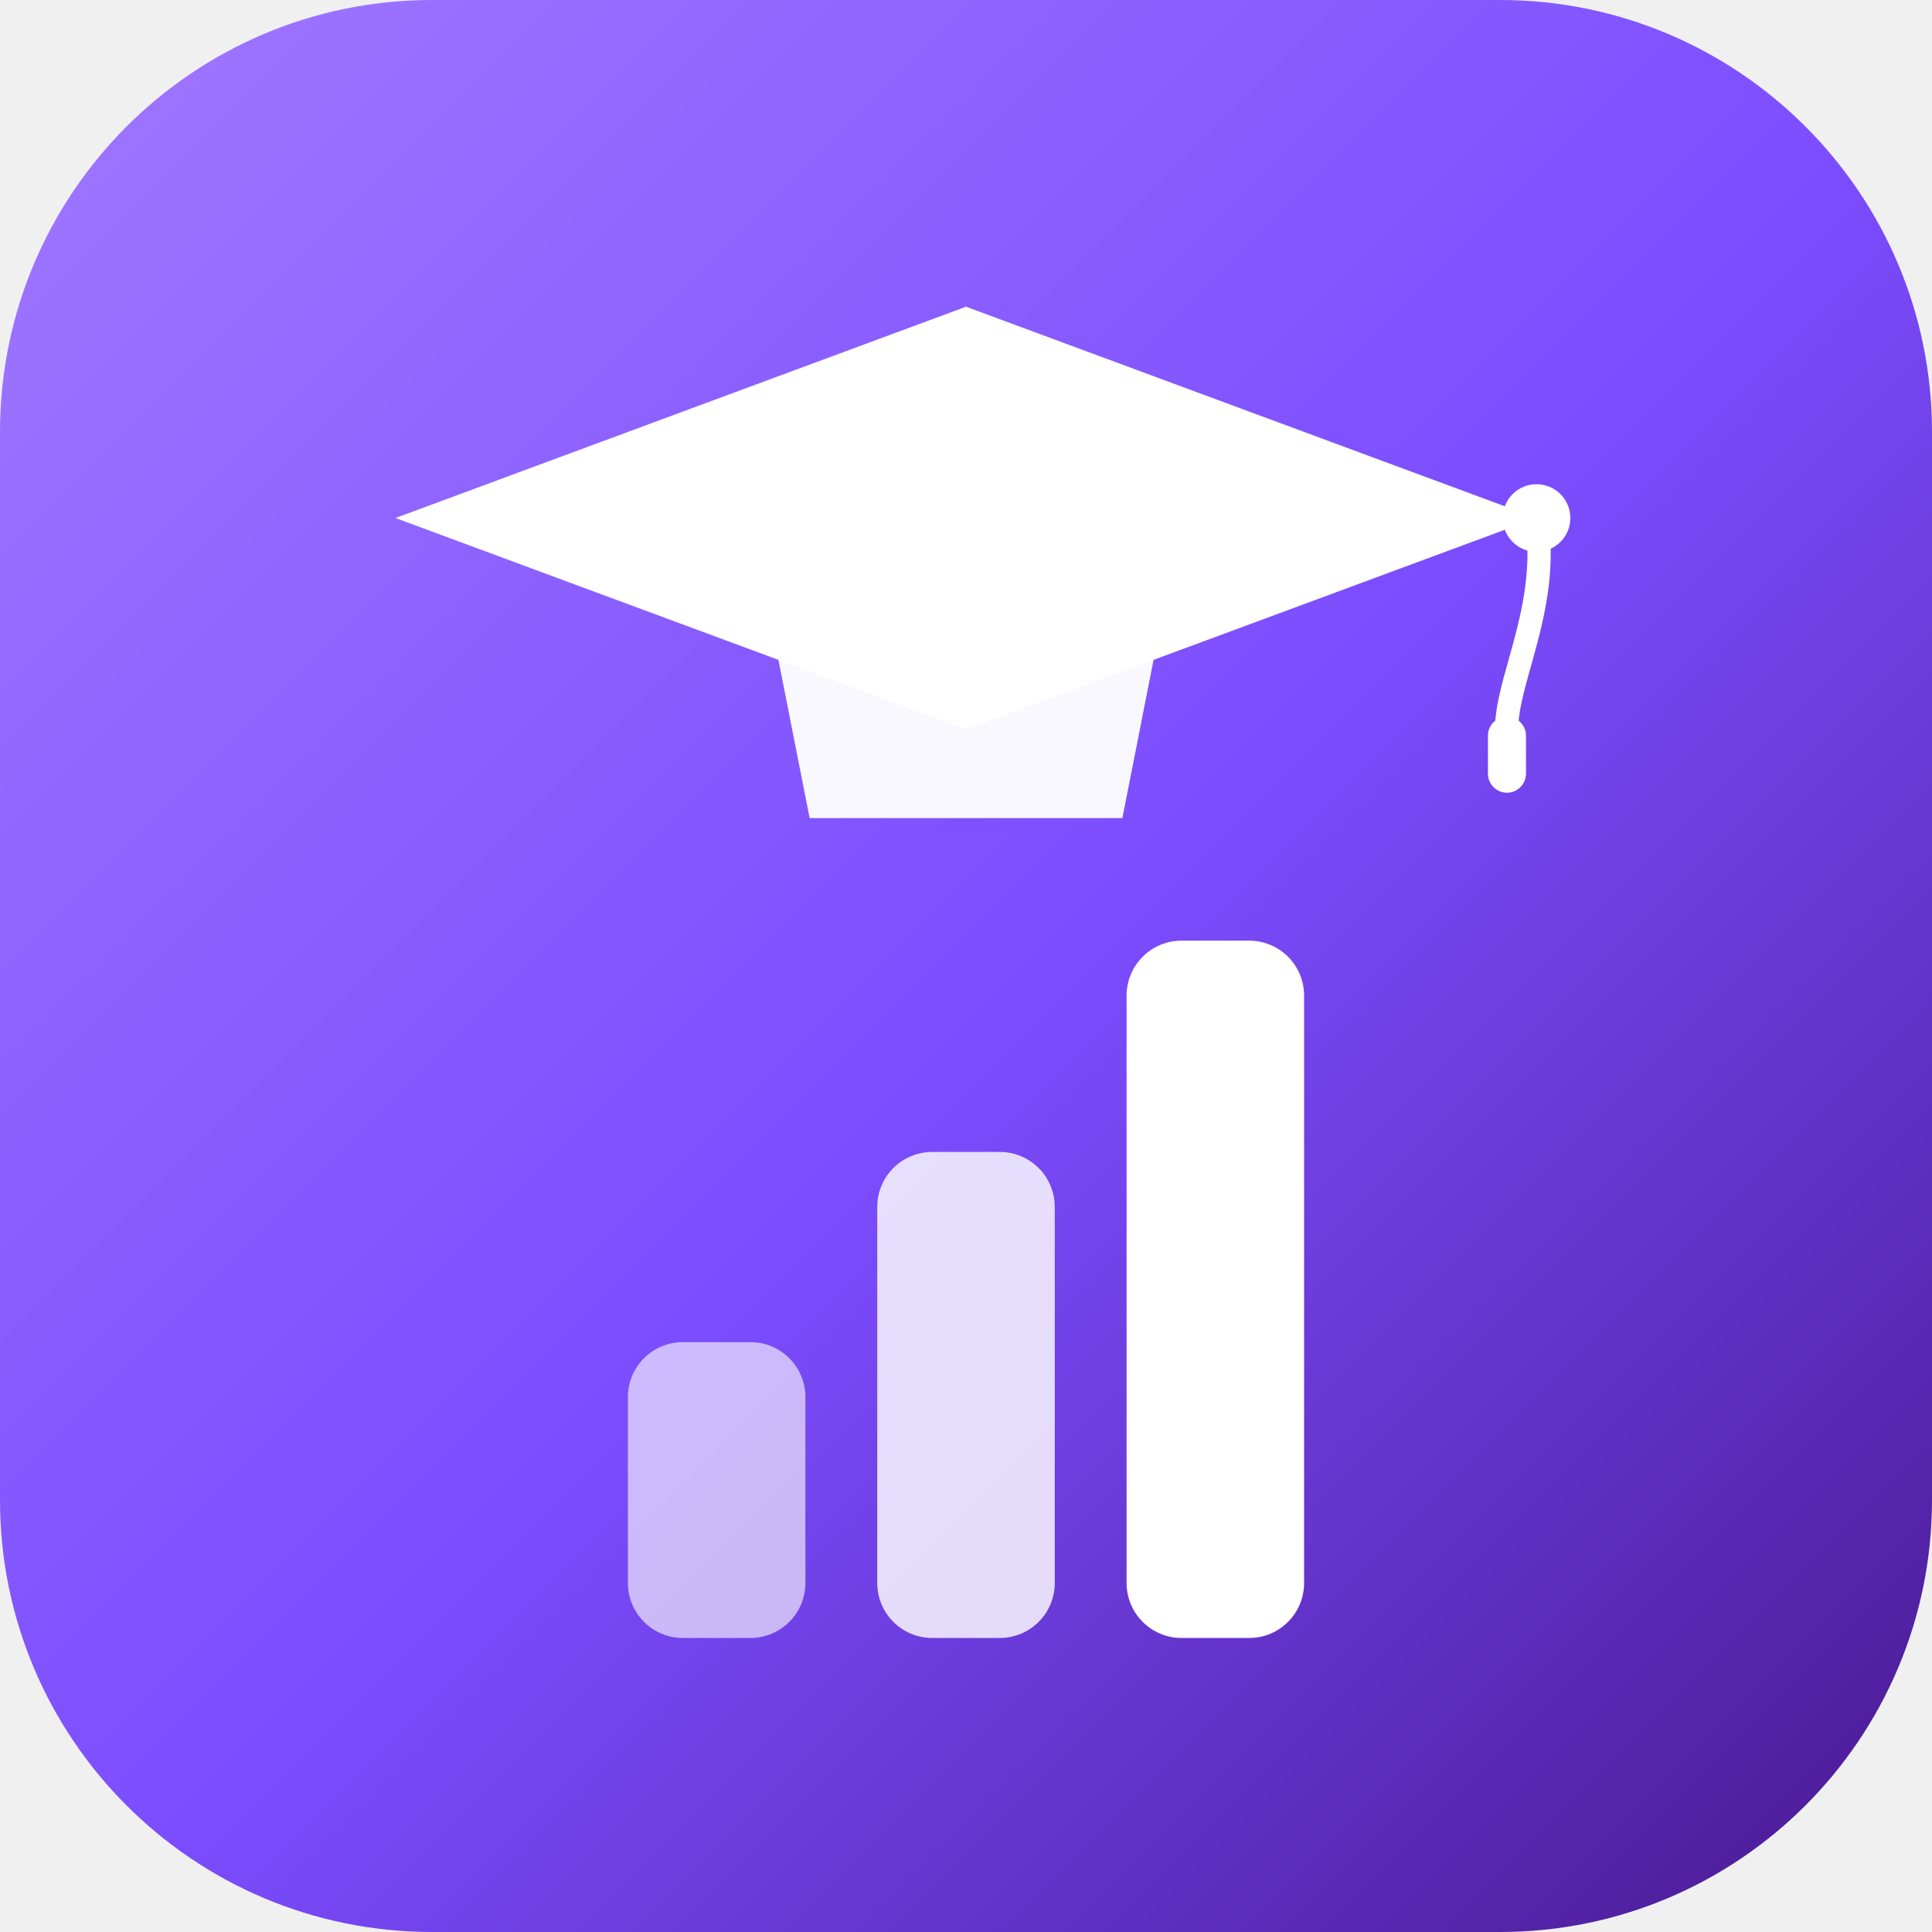
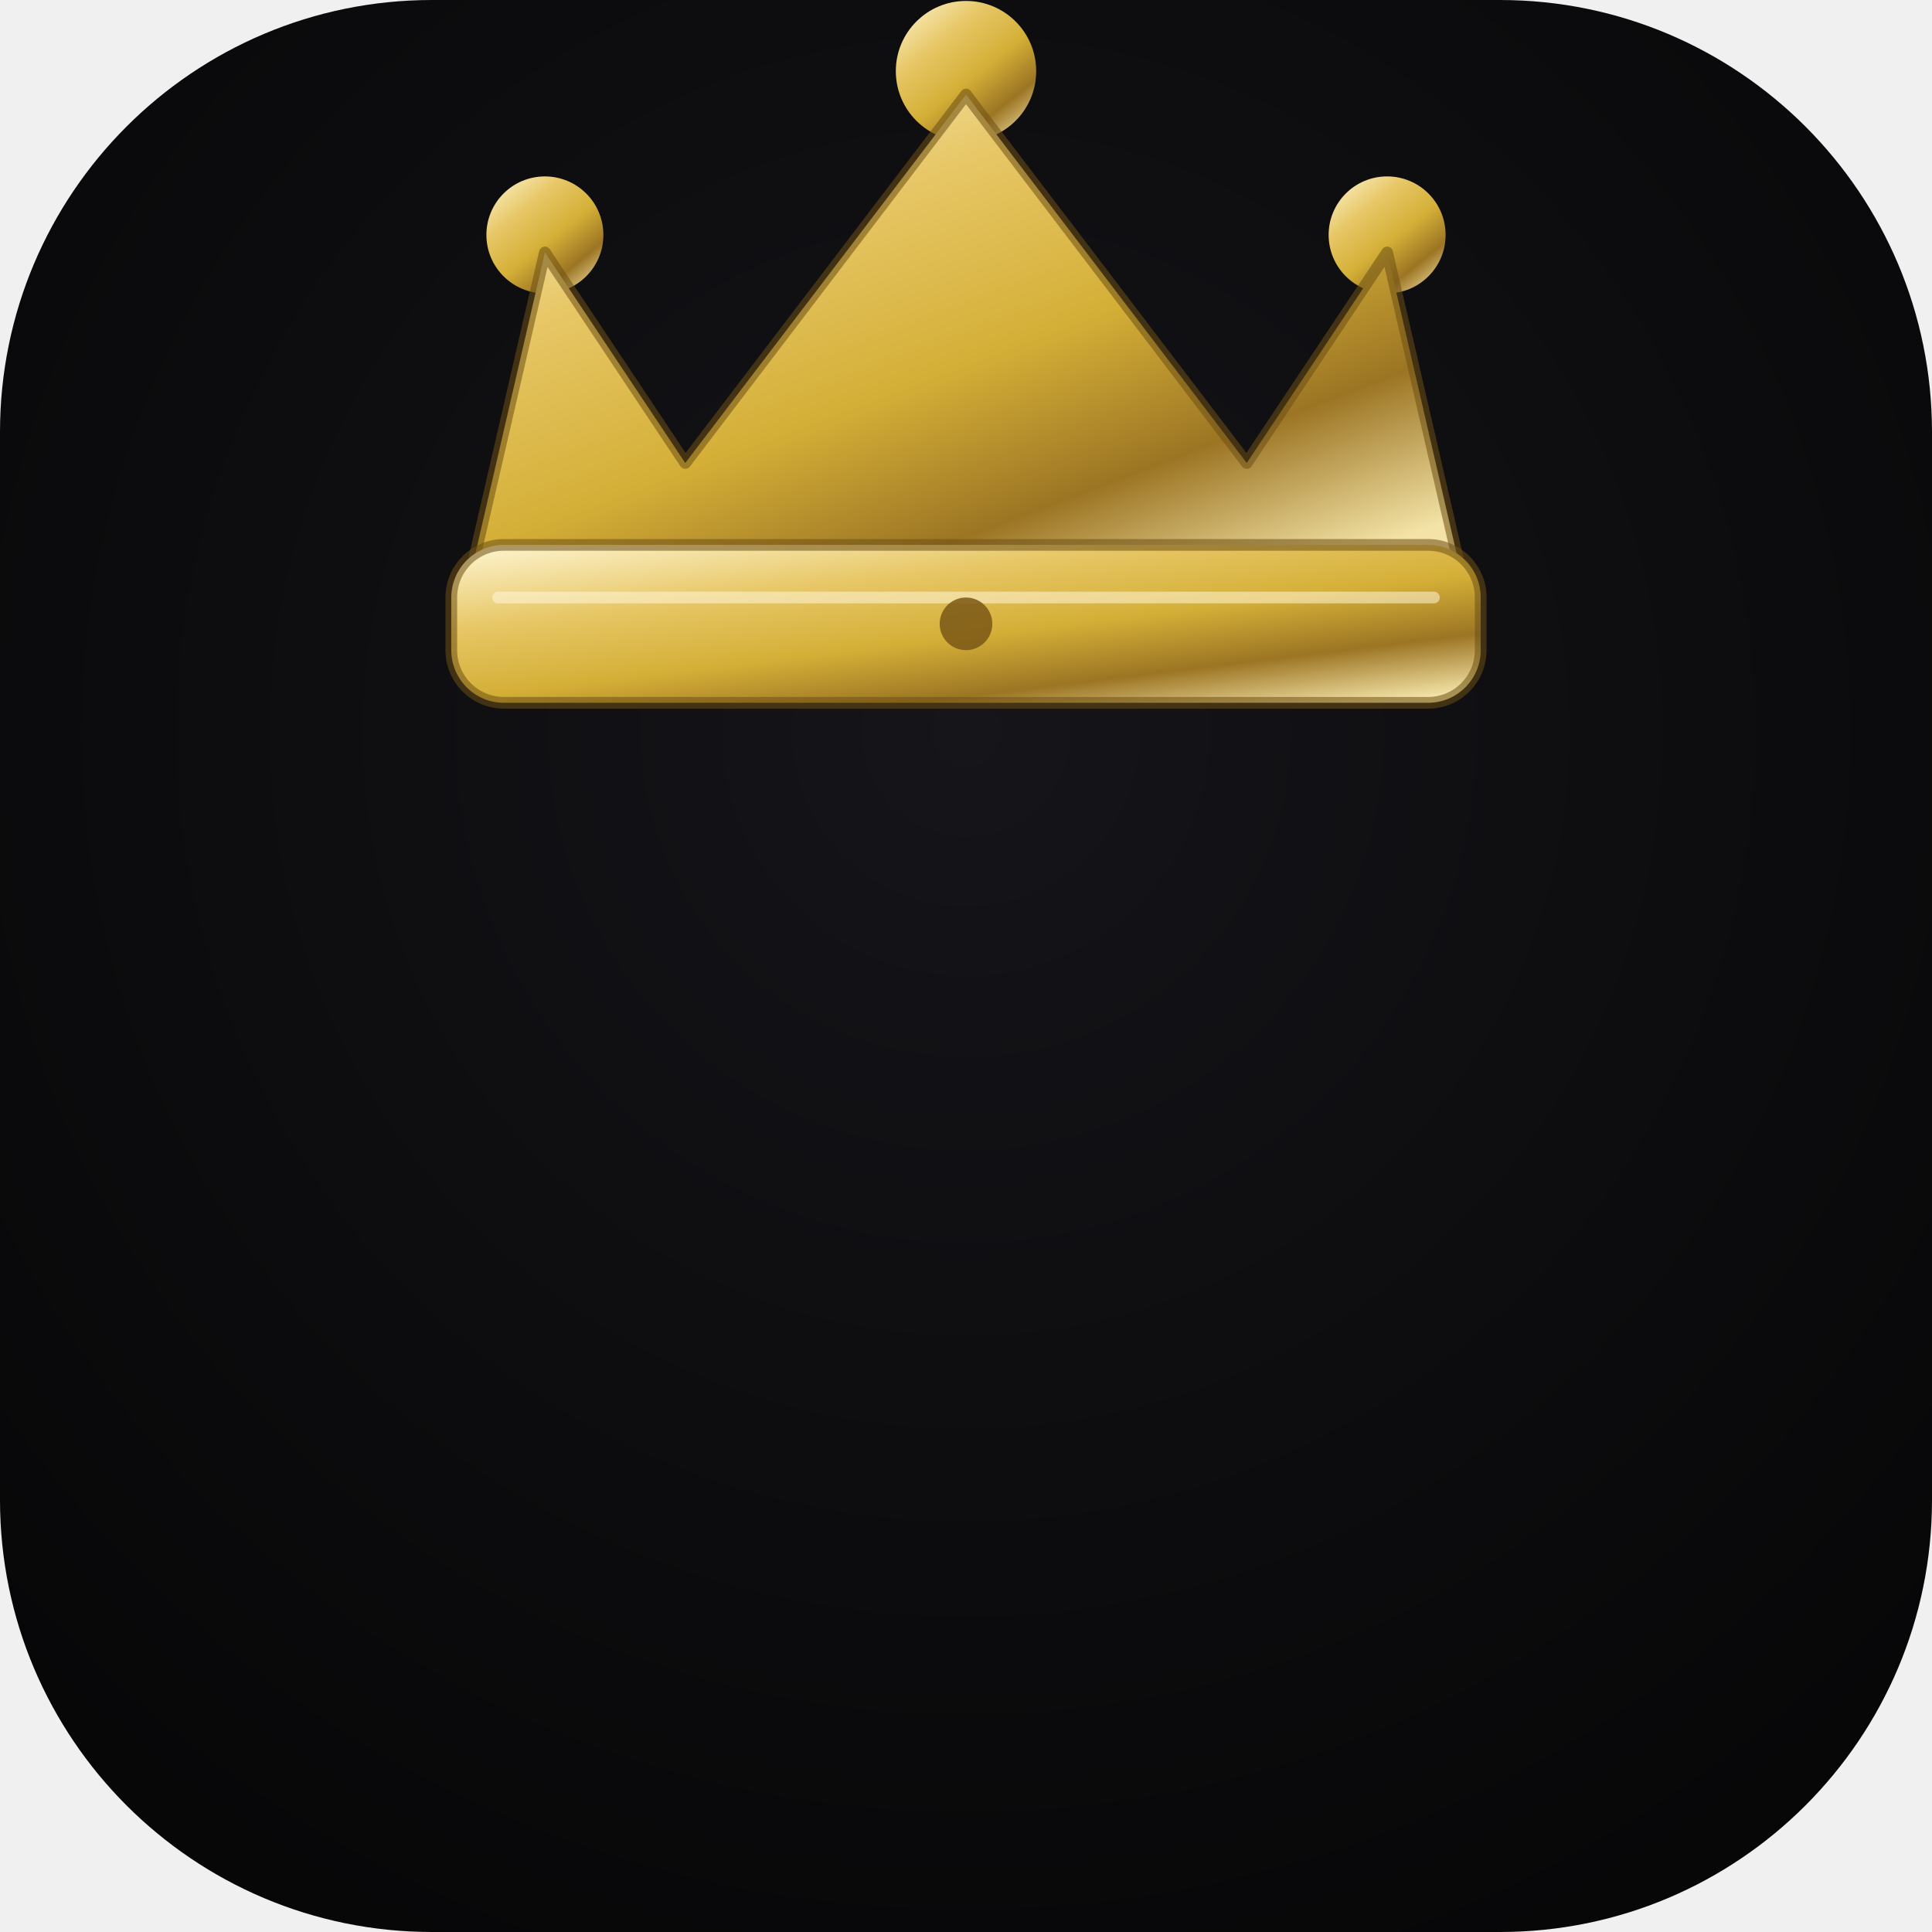
<svg xmlns="http://www.w3.org/2000/svg" width="64" height="64" viewBox="0 0 1024 1024" role="img" aria-label="Coaching Sathi">
  <defs>
-     <linearGradient id="tile" x1="0" y1="0" x2="1" y2="1">
-       <stop offset="0%" stop-color="#a179ff" />
-       <stop offset="52%" stop-color="#7c4dff" />
-       <stop offset="100%" stop-color="#48178f" />
+     <linearGradient id="gold" x1="0.1" y1="0" x2="0.9" y2="1">
+       <stop offset="0%" stop-color="#FBEFC4" />
+       <stop offset="28%" stop-color="#E7C766" />
+       <stop offset="55%" stop-color="#D4AF37" />
+       <stop offset="78%" stop-color="#9C7524" />
+       <stop offset="100%" stop-color="#F3E3A6" />
    </linearGradient>
-   </defs>
-   <defs>
+     <linearGradient id="goldSoft" x1="0" y1="0" x2="0" y2="1">
+       <stop offset="0%" stop-color="#E9CE7C" />
+       <stop offset="100%" stop-color="#B8912F" />
+     </linearGradient>
+     <radialGradient id="matte" cx="50%" cy="38%" r="78%">
+       <stop offset="0%" stop-color="#15151a" />
+       <stop offset="55%" stop-color="#0c0c0e" />
+       <stop offset="100%" stop-color="#050506" />
+     </radialGradient>
    <clipPath id="sq">
      <rect width="1024" height="1024" rx="229" ry="229" />
    </clipPath>
  </defs>
  <g clip-path="url(#sq)">
-     <rect width="1024" height="1024" fill="url(#tile)" />
-     <g transform="translate(512 512) scale(1.12) translate(-512 -512)">
-       <path d="M 410 300 H 614 L 586 442 H 438 Z" fill="#ffffff" fill-opacity="0.96" />
-       <path d="M 512 200 L 782 300 L 512 400 L 242 300 Z" fill="#ffffff" />
-       <circle cx="782" cy="300" r="16" fill="#ffffff" />
-       <path d="M 782 300 C 788 340 770 372 768 396" fill="none" stroke="#ffffff" stroke-width="11" stroke-linecap="round" />
-       <rect x="759" y="394" width="18" height="36" rx="9" fill="#ffffff" />
-       <rect x="352" y="690" width="84" height="140" rx="26" fill="#ffffff" fill-opacity="0.62" />
-       <rect x="470" y="600" width="84" height="230" rx="26" fill="#ffffff" fill-opacity="0.82" />
-       <rect x="588" y="500" width="84" height="330" rx="26" fill="#ffffff" />
+     <rect width="1024" height="1024" fill="url(#matte)" />
+     <g transform="translate(512 512) scale(1.55) translate(-512 -512)">
+       <circle cx="368" cy="262" r="20" fill="url(#gold)" />
+       <circle cx="512" cy="206" r="24" fill="url(#gold)" />
+       <circle cx="656" cy="262" r="20" fill="url(#gold)" />
+       <path d="M 344 372 L 368 268 L 416 340 L 512 214 L 608 340 L 656 268 L 680 372 Z" fill="url(#gold)" stroke="#6B4F14" stroke-opacity="0.55" stroke-width="4" stroke-linejoin="round" />
+       <rect x="336" y="368" width="352" height="54" rx="18" fill="url(#gold)" stroke="#6B4F14" stroke-opacity="0.55" stroke-width="4" />
+       <path d="M 352 386 H 672" stroke="#FFF6D8" stroke-opacity="0.55" stroke-width="4" stroke-linecap="round" />
+       <circle cx="512" cy="395" r="9" fill="#7A5716" fill-opacity="0.85" />
    </g>
  </g>
</svg>
